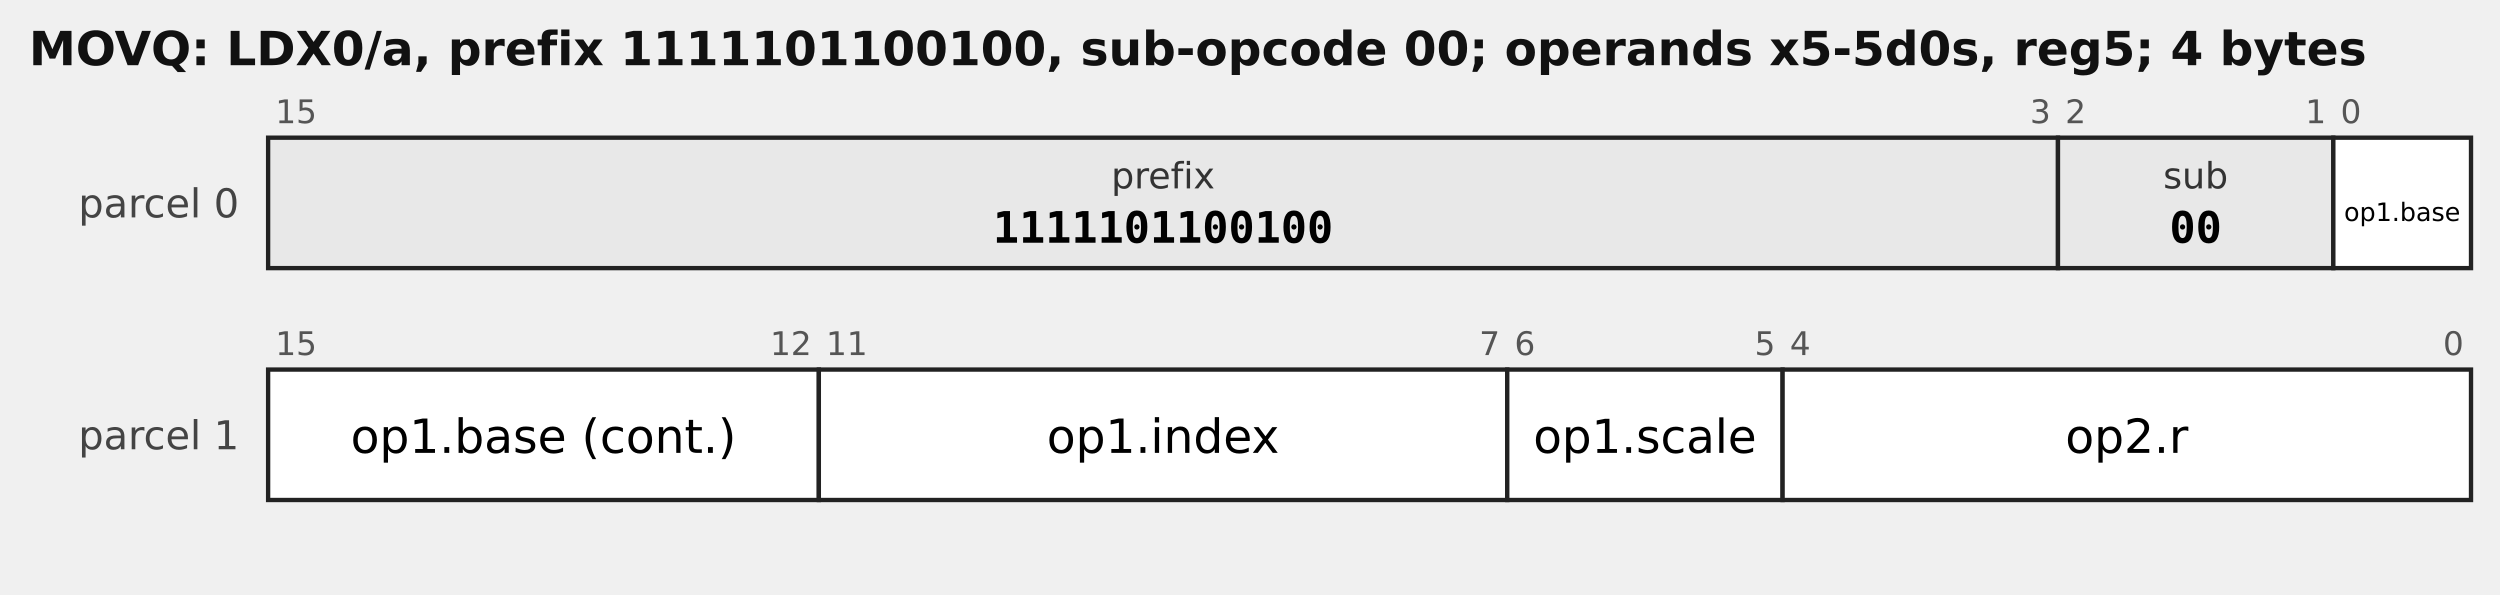
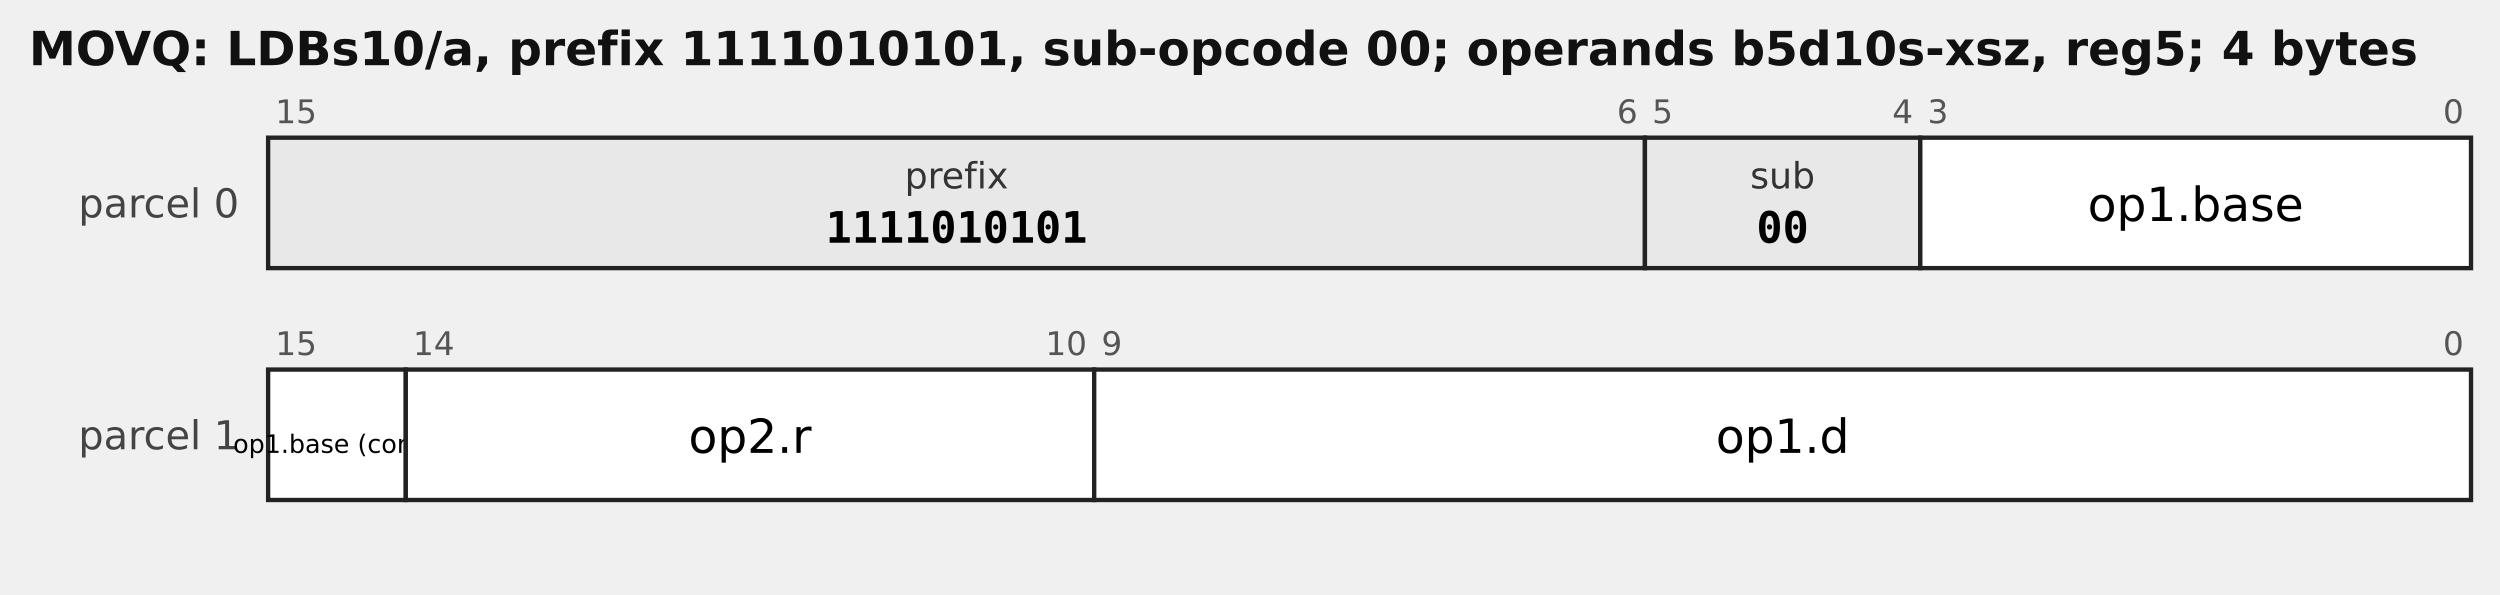
<svg xmlns="http://www.w3.org/2000/svg" width="690" height="164" viewBox="0 0 690 164" font-family="DejaVu Sans, sans-serif">
-   <text x="8" y="18" font-size="13" font-weight="bold" fill="#111">MOVQ: LDX0/a, prefix 1111101100100, sub-opcode 00; operands x5-5d0s, reg5; 4 bytes</text>
+   <text x="8" y="18" font-size="13" font-weight="bold" fill="#111">MOVQ: LDBs10/a, prefix 1111010101, sub-opcode 00; operands b5d10s-xsz, reg5; 4 bytes</text>
  <text x="66" y="60" font-size="11" text-anchor="end" fill="#444">parcel 0</text>
-   <rect x="74" y="38" width="494" height="36" fill="#e8e8e8" stroke="#222" stroke-width="1.2" />
+   <rect x="74" y="38" width="380" height="36" fill="#e8e8e8" stroke="#222" stroke-width="1.2" />
  <text x="76" y="34" font-size="9" fill="#555" text-anchor="start">15</text>
-   <text x="566" y="34" font-size="9" fill="#555" text-anchor="end">3</text>
-   <text x="321.0" y="52" font-size="10.0" text-anchor="middle" font-family="DejaVu Sans, sans-serif" fill="#333">prefix</text>
-   <text x="321.0" y="67" font-size="12.0" text-anchor="middle" font-family="DejaVu Sans Mono, monospace" font-weight="bold">1111101100100</text>
-   <rect x="568" y="38" width="76" height="36" fill="#e8e8e8" stroke="#222" stroke-width="1.2" />
-   <text x="570" y="34" font-size="9" fill="#555" text-anchor="start">2</text>
-   <text x="642" y="34" font-size="9" fill="#555" text-anchor="end">1</text>
-   <text x="606.0" y="52" font-size="10.0" text-anchor="middle" font-family="DejaVu Sans, sans-serif" fill="#333">sub</text>
-   <text x="606.0" y="67" font-size="12.0" text-anchor="middle" font-family="DejaVu Sans Mono, monospace" font-weight="bold">00</text>
-   <rect x="644" y="38" width="38" height="36" fill="#ffffff" stroke="#222" stroke-width="1.2" />
-   <text x="646" y="34" font-size="9" fill="#555" text-anchor="start">0</text>
-   <text x="663.0" y="61" font-size="7.0" text-anchor="middle" font-family="DejaVu Sans, sans-serif">op1.base</text>
+   <text x="452" y="34" font-size="9" fill="#555" text-anchor="end">6</text>
+   <text x="264.0" y="52" font-size="10.0" text-anchor="middle" font-family="DejaVu Sans, sans-serif" fill="#333">prefix</text>
+   <text x="264.0" y="67" font-size="12.0" text-anchor="middle" font-family="DejaVu Sans Mono, monospace" font-weight="bold">1111010101</text>
+   <rect x="454" y="38" width="76" height="36" fill="#e8e8e8" stroke="#222" stroke-width="1.2" />
+   <text x="456" y="34" font-size="9" fill="#555" text-anchor="start">5</text>
+   <text x="528" y="34" font-size="9" fill="#555" text-anchor="end">4</text>
+   <text x="492.0" y="52" font-size="10.0" text-anchor="middle" font-family="DejaVu Sans, sans-serif" fill="#333">sub</text>
+   <text x="492.0" y="67" font-size="12.0" text-anchor="middle" font-family="DejaVu Sans Mono, monospace" font-weight="bold">00</text>
+   <rect x="530" y="38" width="152" height="36" fill="#ffffff" stroke="#222" stroke-width="1.2" />
+   <text x="532" y="34" font-size="9" fill="#555" text-anchor="start">3</text>
+   <text x="680" y="34" font-size="9" fill="#555" text-anchor="end">0</text>
+   <text x="606.0" y="61" font-size="13.0" text-anchor="middle" font-family="DejaVu Sans, sans-serif">op1.base</text>
  <text x="66" y="124" font-size="11" text-anchor="end" fill="#444">parcel 1</text>
-   <rect x="74" y="102" width="152" height="36" fill="#ffffff" stroke="#222" stroke-width="1.2" />
+   <rect x="74" y="102" width="38" height="36" fill="#ffffff" stroke="#222" stroke-width="1.2" />
  <text x="76" y="98" font-size="9" fill="#555" text-anchor="start">15</text>
-   <text x="224" y="98" font-size="9" fill="#555" text-anchor="end">12</text>
-   <text x="150.0" y="125" font-size="13.0" text-anchor="middle" font-family="DejaVu Sans, sans-serif">op1.base (cont.)</text>
-   <rect x="226" y="102" width="190" height="36" fill="#ffffff" stroke="#222" stroke-width="1.2" />
-   <text x="228" y="98" font-size="9" fill="#555" text-anchor="start">11</text>
-   <text x="414" y="98" font-size="9" fill="#555" text-anchor="end">7</text>
-   <text x="321.0" y="125" font-size="13.0" text-anchor="middle" font-family="DejaVu Sans, sans-serif">op1.index</text>
-   <rect x="416" y="102" width="76" height="36" fill="#ffffff" stroke="#222" stroke-width="1.2" />
-   <text x="418" y="98" font-size="9" fill="#555" text-anchor="start">6</text>
-   <text x="490" y="98" font-size="9" fill="#555" text-anchor="end">5</text>
-   <text x="454.0" y="125" font-size="12.9" text-anchor="middle" font-family="DejaVu Sans, sans-serif">op1.scale</text>
-   <rect x="492" y="102" width="190" height="36" fill="#ffffff" stroke="#222" stroke-width="1.2" />
-   <text x="494" y="98" font-size="9" fill="#555" text-anchor="start">4</text>
+   <text x="93.0" y="125" font-size="7.0" text-anchor="middle" font-family="DejaVu Sans, sans-serif">op1.base (cont.)</text>
+   <rect x="112" y="102" width="190" height="36" fill="#ffffff" stroke="#222" stroke-width="1.2" />
+   <text x="114" y="98" font-size="9" fill="#555" text-anchor="start">14</text>
+   <text x="300" y="98" font-size="9" fill="#555" text-anchor="end">10</text>
+   <text x="207.0" y="125" font-size="13.0" text-anchor="middle" font-family="DejaVu Sans, sans-serif">op2.r</text>
+   <rect x="302" y="102" width="380" height="36" fill="#ffffff" stroke="#222" stroke-width="1.2" />
+   <text x="304" y="98" font-size="9" fill="#555" text-anchor="start">9</text>
  <text x="680" y="98" font-size="9" fill="#555" text-anchor="end">0</text>
-   <text x="587.0" y="125" font-size="13.0" text-anchor="middle" font-family="DejaVu Sans, sans-serif">op2.r</text>
+   <text x="492.0" y="125" font-size="13.0" text-anchor="middle" font-family="DejaVu Sans, sans-serif">op1.d</text>
</svg>
